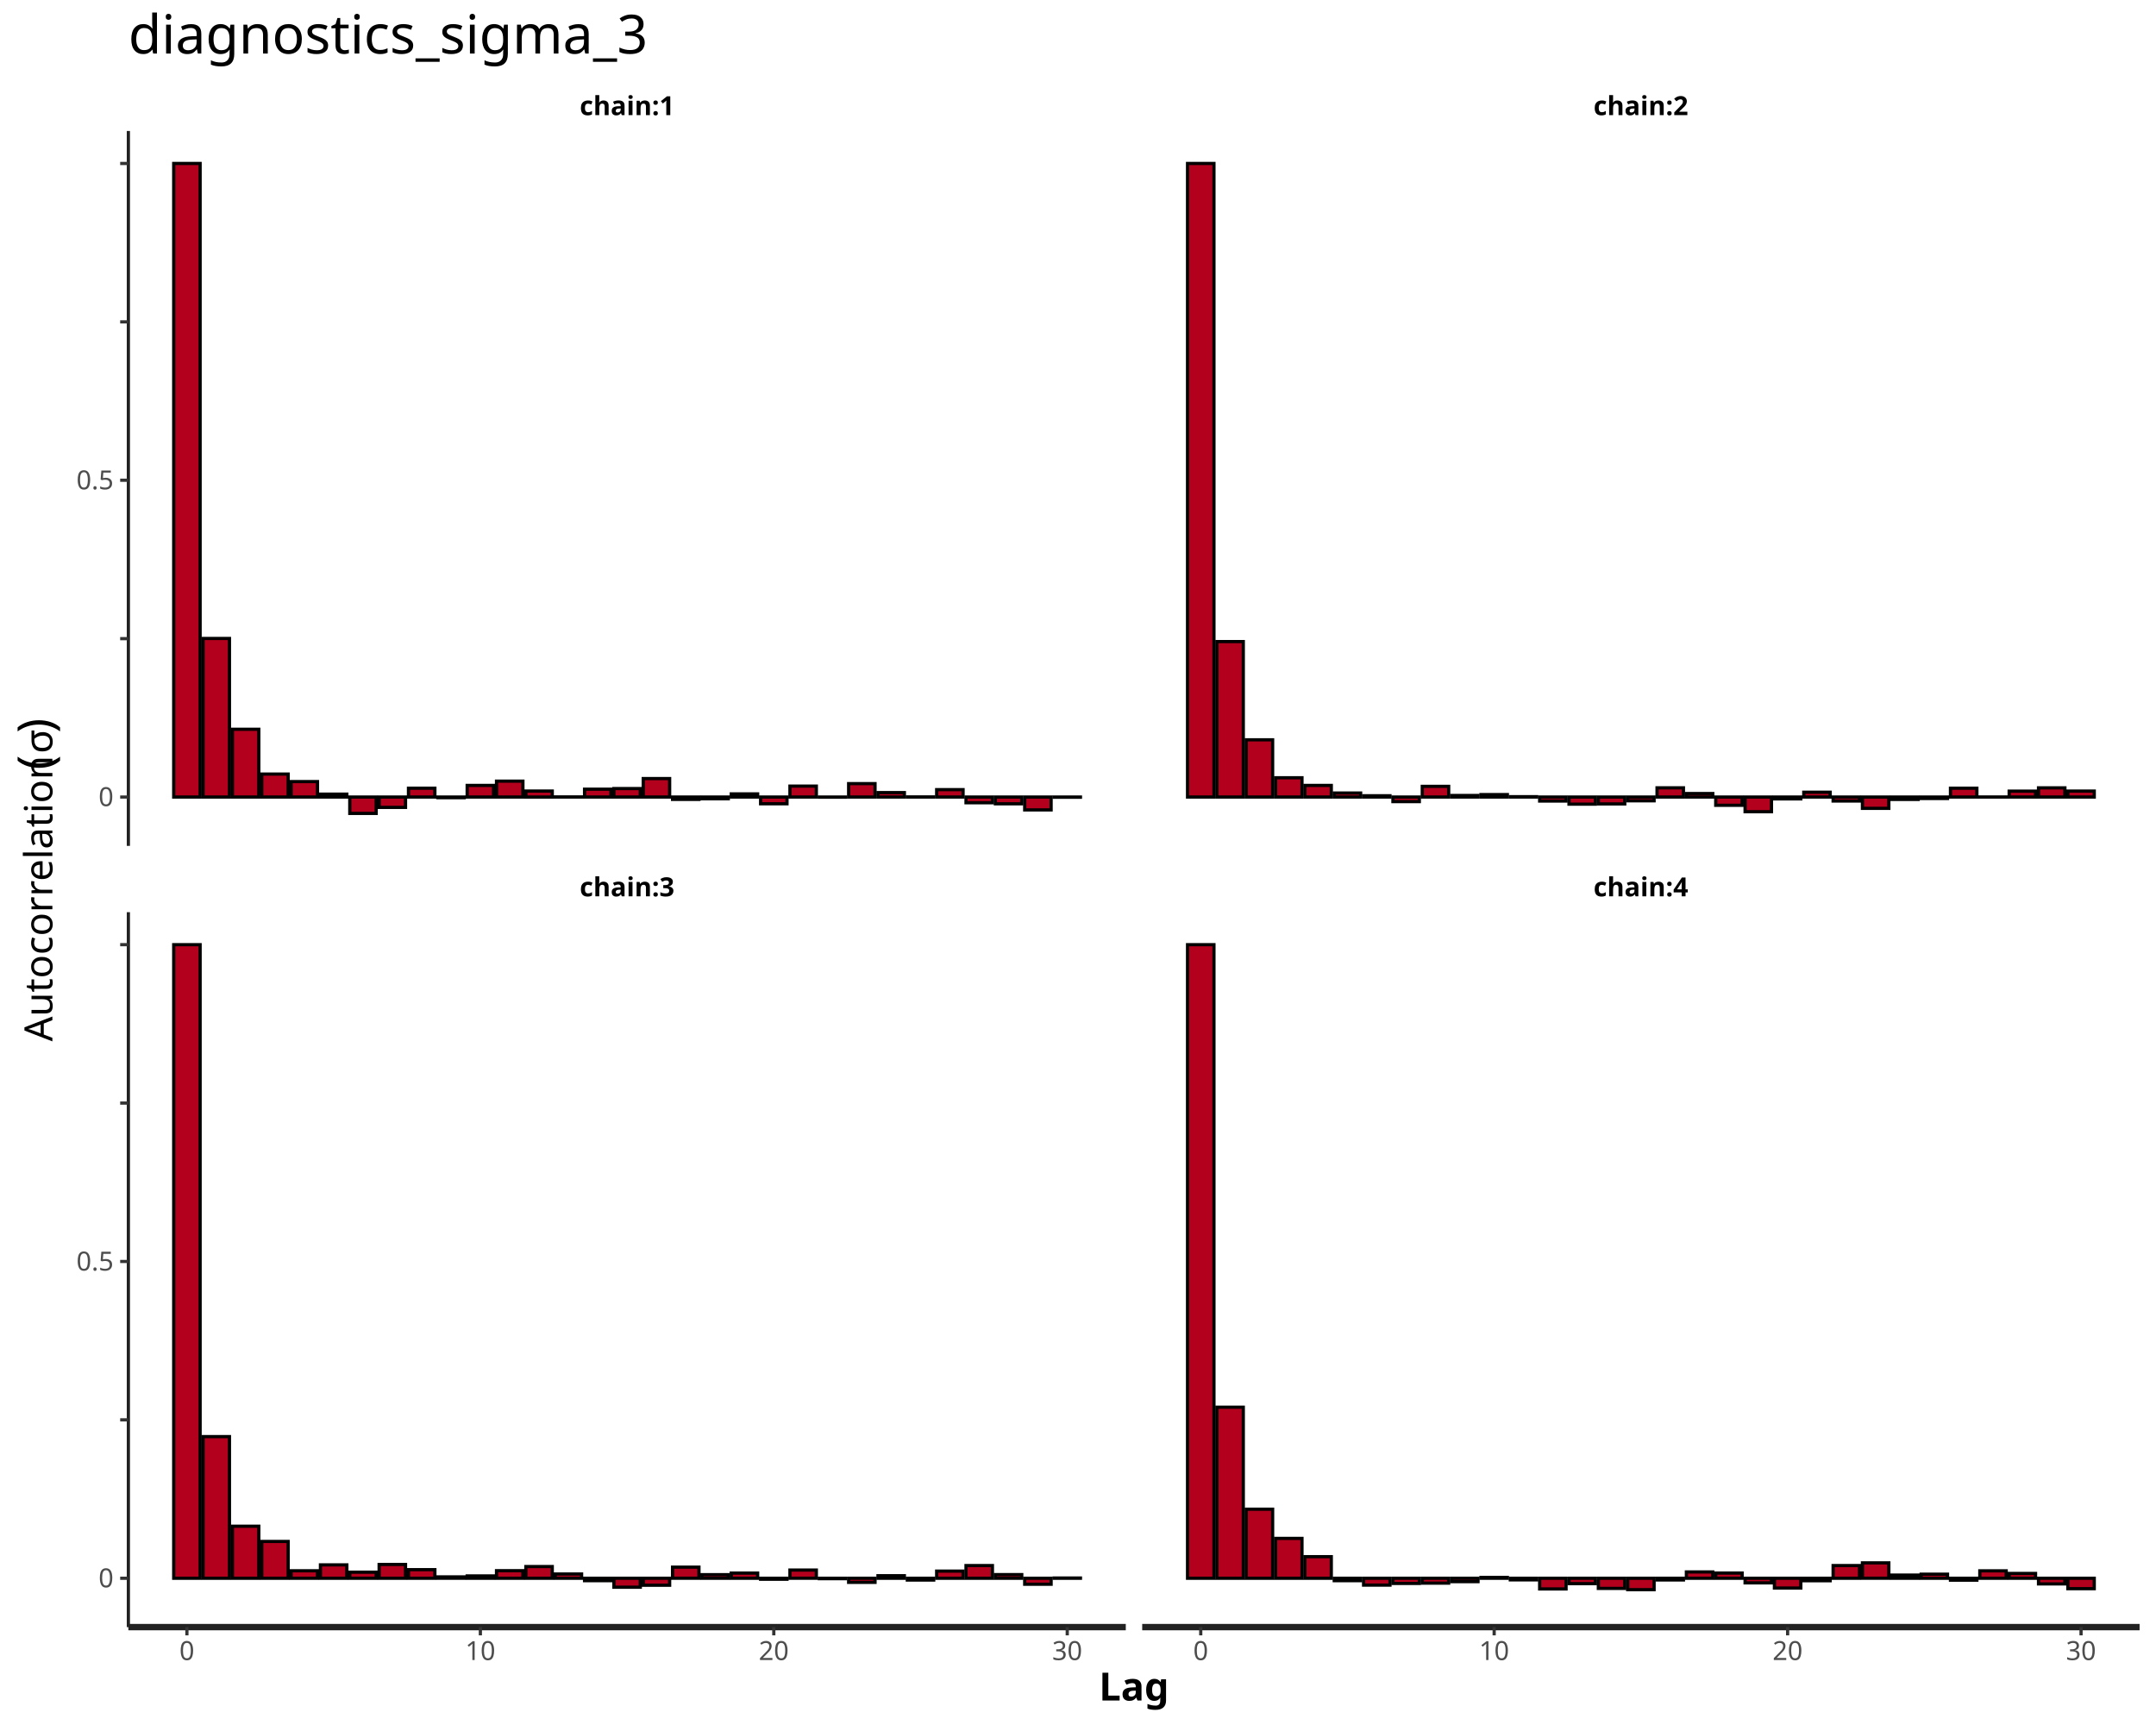
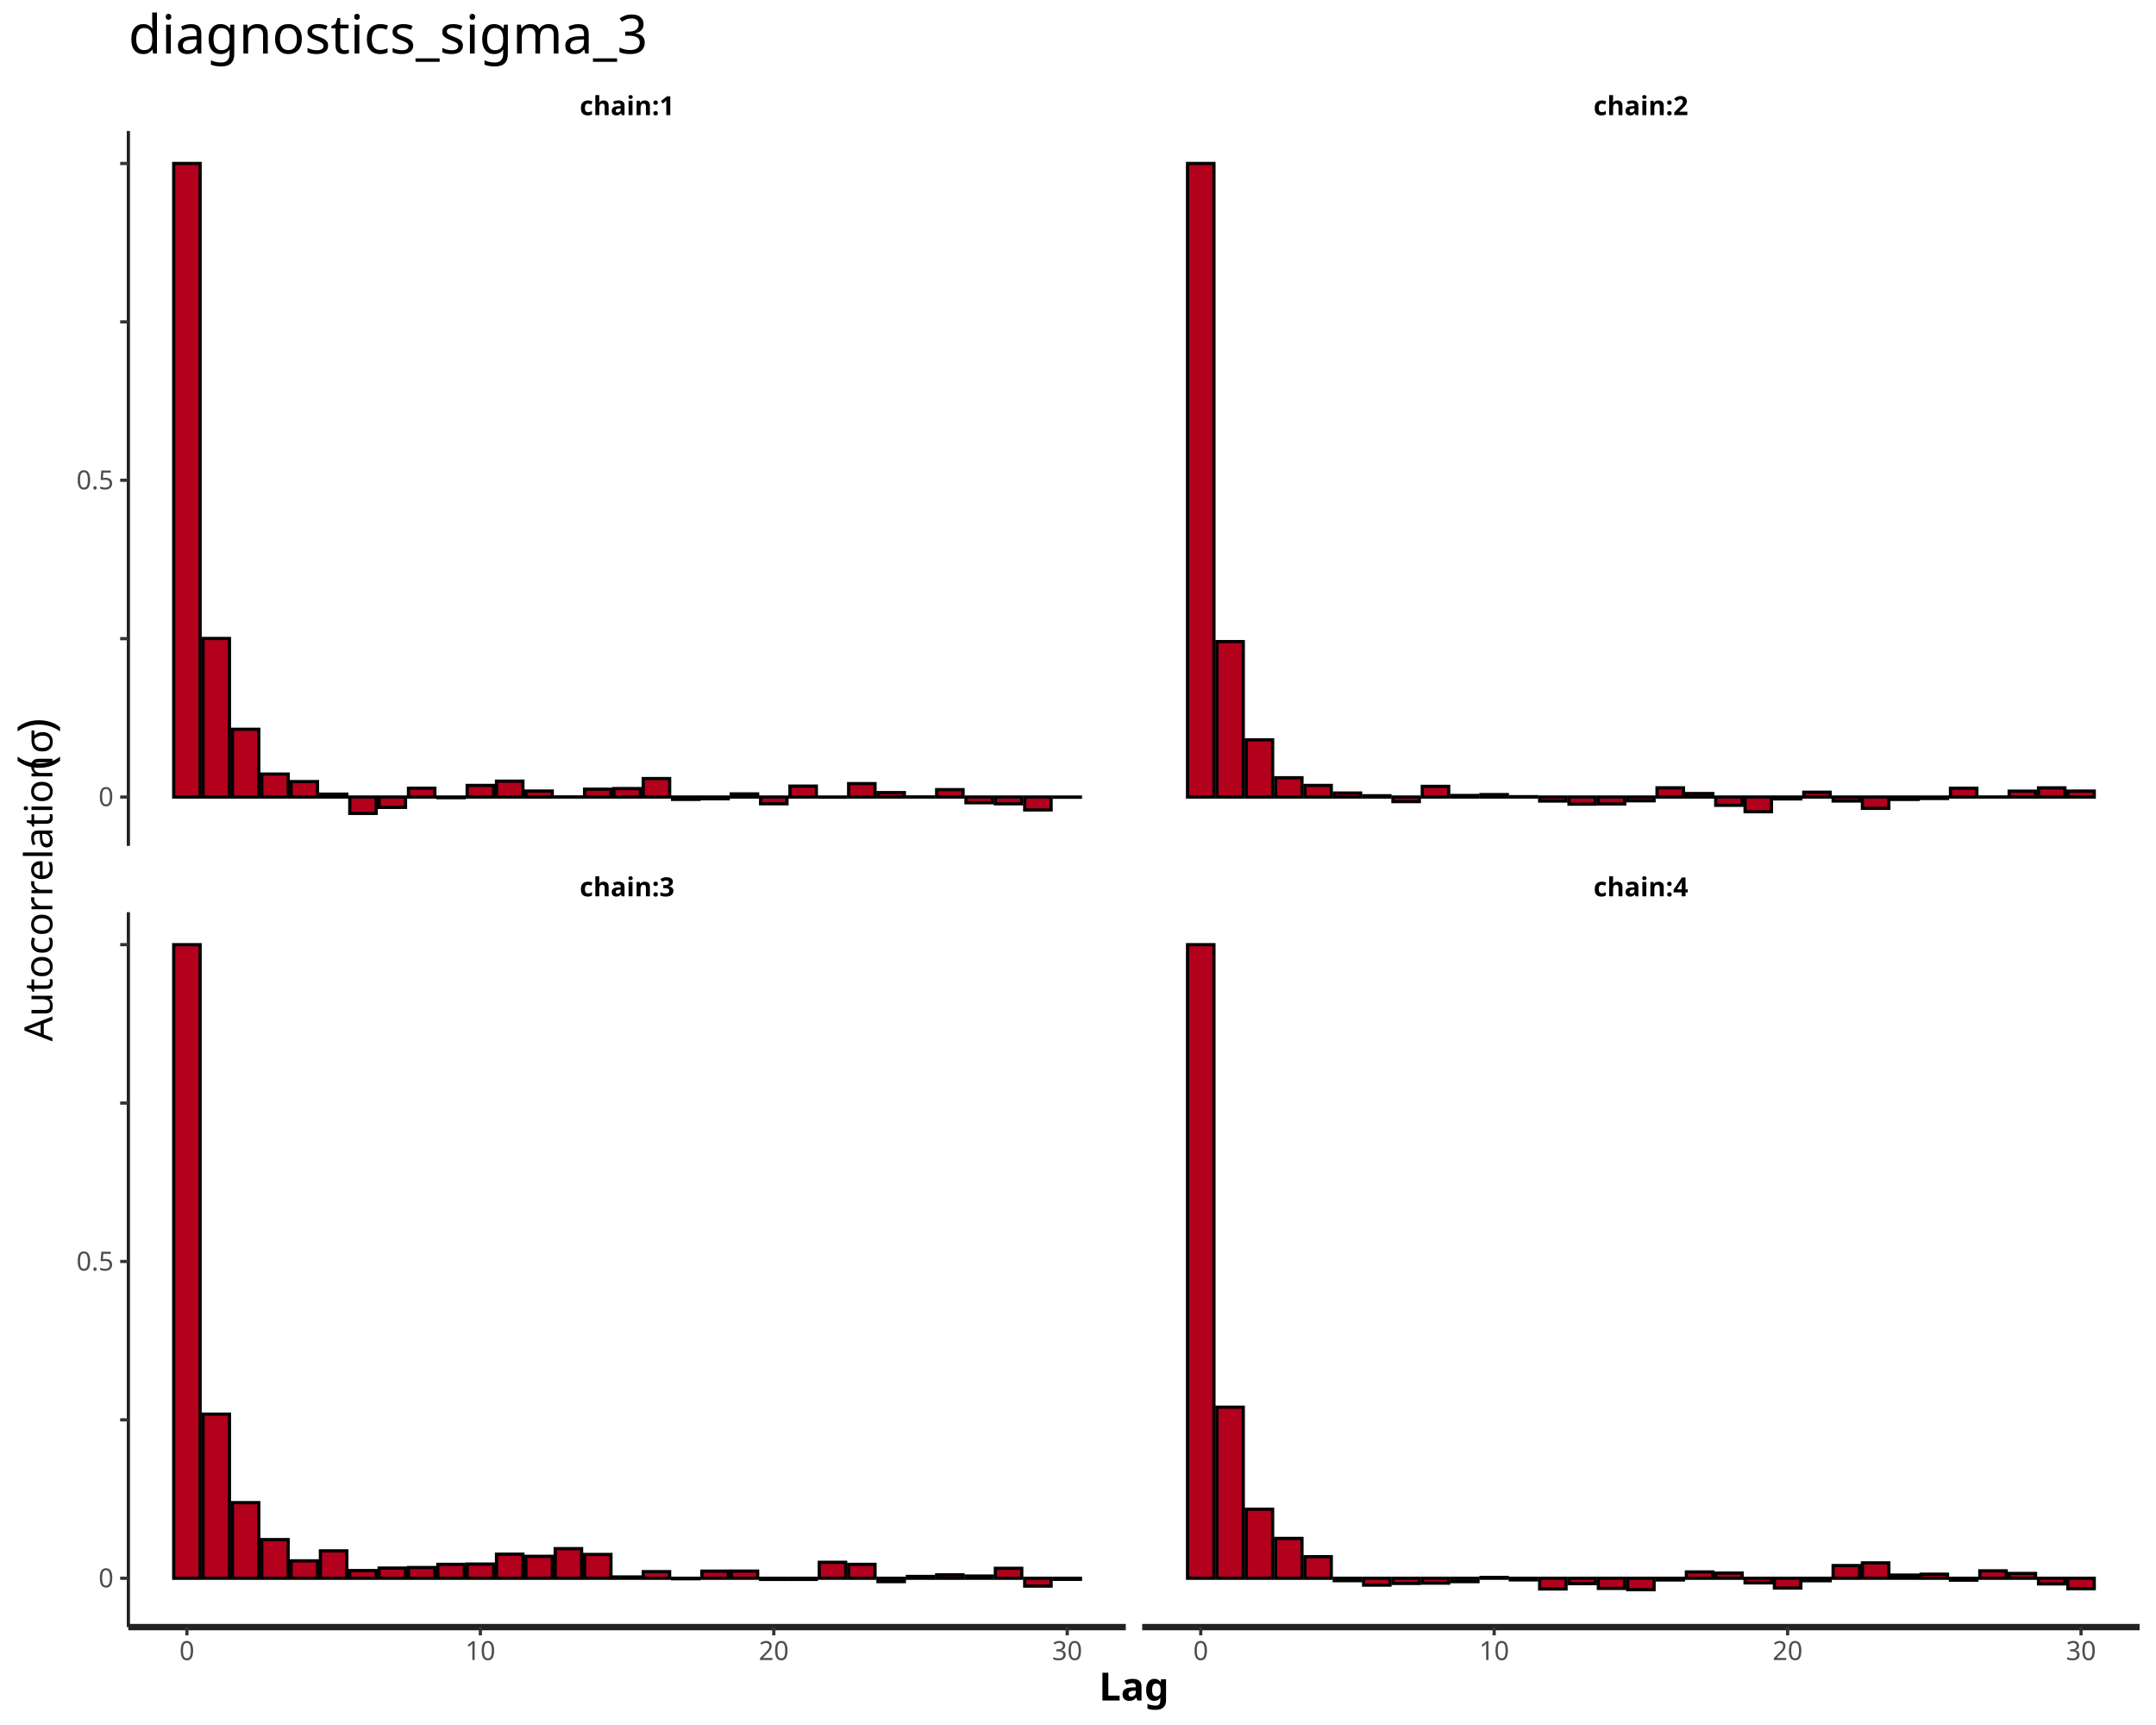
<svg xmlns="http://www.w3.org/2000/svg" class="svglite" data-engine-version="2.0" width="720.00pt" height="576.00pt" viewBox="0 0 720.00 576.00">
  <defs>
    <style type="text/css">
    .svglite line, .svglite polyline, .svglite polygon, .svglite path, .svglite rect, .svglite circle {
      fill: none;
      stroke: #000000;
      stroke-linecap: round;
      stroke-linejoin: round;
      stroke-miterlimit: 10.00;
    }
  </style>
  </defs>
  <rect width="100%" height="100%" style="stroke: none; fill: #FFFFFF;" />
  <defs>
    <clipPath id="cpMC4wMHw3MjAuMDB8MC4wMHw1NzYuMDA=">
      <rect x="0.00" y="0.00" width="720.00" height="576.00" />
    </clipPath>
  </defs>
  <g clip-path="url(#cpMC4wMHw3MjAuMDB8MC4wMHw1NzYuMDA=)">
    <rect x="0.00" y="0.00" width="720.00" height="576.00" style="stroke-width: 1.07; stroke: #FFFFFF; fill: #FFFFFF;" />
  </g>
  <defs>
    <clipPath id="cpNDIuODd8Mzc1Ljk2fDQzLjczfDI4Mi40Ng==">
      <rect x="42.87" y="43.73" width="333.08" height="238.73" />
    </clipPath>
  </defs>
  <g clip-path="url(#cpNDIuODd8Mzc1Ljk2fDQzLjczfDI4Mi40Ng==)">
    <rect x="42.87" y="43.73" width="333.08" height="238.73" style="stroke-width: 1.07; stroke: none; fill: #FFFFFF;" />
    <rect x="58.01" y="54.58" width="8.82" height="211.56" style="stroke-width: 1.07; stroke-linecap: butt; stroke-linejoin: miter; fill: #B2001D;" />
    <rect x="67.81" y="213.19" width="8.82" height="52.95" style="stroke-width: 1.07; stroke-linecap: butt; stroke-linejoin: miter; fill: #B2001D;" />
    <rect x="77.61" y="243.51" width="8.82" height="22.63" style="stroke-width: 1.07; stroke-linecap: butt; stroke-linejoin: miter; fill: #B2001D;" />
    <rect x="87.41" y="258.47" width="8.82" height="7.67" style="stroke-width: 1.07; stroke-linecap: butt; stroke-linejoin: miter; fill: #B2001D;" />
    <rect x="97.21" y="260.98" width="8.82" height="5.16" style="stroke-width: 1.07; stroke-linecap: butt; stroke-linejoin: miter; fill: #B2001D;" />
    <rect x="107.01" y="265.17" width="8.82" height="0.97" style="stroke-width: 1.07; stroke-linecap: butt; stroke-linejoin: miter; fill: #B2001D;" />
    <rect x="116.81" y="266.14" width="8.82" height="5.47" style="stroke-width: 1.07; stroke-linecap: butt; stroke-linejoin: miter; fill: #B2001D;" />
    <rect x="126.61" y="266.14" width="8.82" height="3.46" style="stroke-width: 1.07; stroke-linecap: butt; stroke-linejoin: miter; fill: #B2001D;" />
    <rect x="136.41" y="263.19" width="8.82" height="2.95" style="stroke-width: 1.07; stroke-linecap: butt; stroke-linejoin: miter; fill: #B2001D;" />
    <rect x="146.21" y="266.14" width="8.82" height="0.22" style="stroke-width: 1.07; stroke-linecap: butt; stroke-linejoin: miter; fill: #B2001D;" />
    <rect x="156.01" y="262.26" width="8.82" height="3.88" style="stroke-width: 1.07; stroke-linecap: butt; stroke-linejoin: miter; fill: #B2001D;" />
    <rect x="165.81" y="260.83" width="8.82" height="5.31" style="stroke-width: 1.07; stroke-linecap: butt; stroke-linejoin: miter; fill: #B2001D;" />
    <rect x="175.61" y="264.14" width="8.82" height="2.01" style="stroke-width: 1.07; stroke-linecap: butt; stroke-linejoin: miter; fill: #B2001D;" />
    <rect x="185.41" y="266.10" width="8.82" height="0.041" style="stroke-width: 1.07; stroke-linecap: butt; stroke-linejoin: miter; fill: #B2001D;" />
    <rect x="195.21" y="263.52" width="8.82" height="2.62" style="stroke-width: 1.07; stroke-linecap: butt; stroke-linejoin: miter; fill: #B2001D;" />
    <rect x="205.01" y="263.31" width="8.82" height="2.83" style="stroke-width: 1.07; stroke-linecap: butt; stroke-linejoin: miter; fill: #B2001D;" />
    <rect x="214.81" y="259.97" width="8.82" height="6.17" style="stroke-width: 1.07; stroke-linecap: butt; stroke-linejoin: miter; fill: #B2001D;" />
    <rect x="224.60" y="266.14" width="8.82" height="0.79" style="stroke-width: 1.07; stroke-linecap: butt; stroke-linejoin: miter; fill: #B2001D;" />
    <rect x="234.40" y="266.14" width="8.82" height="0.58" style="stroke-width: 1.07; stroke-linecap: butt; stroke-linejoin: miter; fill: #B2001D;" />
    <rect x="244.20" y="265.09" width="8.82" height="1.05" style="stroke-width: 1.07; stroke-linecap: butt; stroke-linejoin: miter; fill: #B2001D;" />
    <rect x="254.00" y="266.14" width="8.82" height="2.25" style="stroke-width: 1.07; stroke-linecap: butt; stroke-linejoin: miter; fill: #B2001D;" />
    <rect x="263.80" y="262.49" width="8.82" height="3.65" style="stroke-width: 1.07; stroke-linecap: butt; stroke-linejoin: miter; fill: #B2001D;" />
    <rect x="273.60" y="266.14" width="8.82" height="0.045" style="stroke-width: 1.07; stroke-linecap: butt; stroke-linejoin: miter; fill: #B2001D;" />
    <rect x="283.40" y="261.66" width="8.82" height="4.48" style="stroke-width: 1.07; stroke-linecap: butt; stroke-linejoin: miter; fill: #B2001D;" />
    <rect x="293.20" y="264.66" width="8.82" height="1.48" style="stroke-width: 1.07; stroke-linecap: butt; stroke-linejoin: miter; fill: #B2001D;" />
    <rect x="303.00" y="266.10" width="8.82" height="0.044" style="stroke-width: 1.07; stroke-linecap: butt; stroke-linejoin: miter; fill: #B2001D;" />
    <rect x="312.80" y="263.67" width="8.82" height="2.47" style="stroke-width: 1.07; stroke-linecap: butt; stroke-linejoin: miter; fill: #B2001D;" />
    <rect x="322.60" y="266.14" width="8.82" height="1.91" style="stroke-width: 1.07; stroke-linecap: butt; stroke-linejoin: miter; fill: #B2001D;" />
    <rect x="332.40" y="266.14" width="8.82" height="2.26" style="stroke-width: 1.07; stroke-linecap: butt; stroke-linejoin: miter; fill: #B2001D;" />
    <rect x="342.20" y="266.14" width="8.82" height="4.30" style="stroke-width: 1.07; stroke-linecap: butt; stroke-linejoin: miter; fill: #B2001D;" />
    <rect x="352.00" y="266.14" width="8.82" height="0.065" style="stroke-width: 1.07; stroke-linecap: butt; stroke-linejoin: miter; fill: #B2001D;" />
  </g>
  <g clip-path="url(#cpMC4wMHw3MjAuMDB8MC4wMHw1NzYuMDA=)">
</g>
  <defs>
    <clipPath id="cpNDIuODd8Mzc1Ljk2fDMwNC41OXw1NDMuMzI=">
      <rect x="42.87" y="304.59" width="333.08" height="238.73" />
    </clipPath>
  </defs>
  <g clip-path="url(#cpNDIuODd8Mzc1Ljk2fDMwNC41OXw1NDMuMzI=)">
    <rect x="42.87" y="304.59" width="333.08" height="238.73" style="stroke-width: 1.07; stroke: none; fill: #FFFFFF;" />
    <rect x="58.01" y="315.44" width="8.82" height="211.56" style="stroke-width: 1.07; stroke-linecap: butt; stroke-linejoin: miter; fill: #B2001D;" />
-     <rect x="67.81" y="479.70" width="8.82" height="47.30" style="stroke-width: 1.07; stroke-linecap: butt; stroke-linejoin: miter; fill: #B2001D;" />
-     <rect x="77.61" y="509.62" width="8.82" height="17.38" style="stroke-width: 1.07; stroke-linecap: butt; stroke-linejoin: miter; fill: #B2001D;" />
-     <rect x="87.41" y="514.71" width="8.82" height="12.29" style="stroke-width: 1.07; stroke-linecap: butt; stroke-linejoin: miter; fill: #B2001D;" />
-     <rect x="97.21" y="524.50" width="8.82" height="2.50" style="stroke-width: 1.07; stroke-linecap: butt; stroke-linejoin: miter; fill: #B2001D;" />
-     <rect x="107.01" y="522.53" width="8.82" height="4.47" style="stroke-width: 1.07; stroke-linecap: butt; stroke-linejoin: miter; fill: #B2001D;" />
-     <rect x="116.81" y="524.97" width="8.82" height="2.03" style="stroke-width: 1.07; stroke-linecap: butt; stroke-linejoin: miter; fill: #B2001D;" />
-     <rect x="126.61" y="522.39" width="8.82" height="4.61" style="stroke-width: 1.07; stroke-linecap: butt; stroke-linejoin: miter; fill: #B2001D;" />
-     <rect x="136.41" y="524.13" width="8.82" height="2.87" style="stroke-width: 1.07; stroke-linecap: butt; stroke-linejoin: miter; fill: #B2001D;" />
-     <rect x="146.21" y="526.54" width="8.82" height="0.45" style="stroke-width: 1.07; stroke-linecap: butt; stroke-linejoin: miter; fill: #B2001D;" />
-     <rect x="156.01" y="526.22" width="8.82" height="0.78" style="stroke-width: 1.07; stroke-linecap: butt; stroke-linejoin: miter; fill: #B2001D;" />
-     <rect x="165.81" y="524.47" width="8.82" height="2.53" style="stroke-width: 1.07; stroke-linecap: butt; stroke-linejoin: miter; fill: #B2001D;" />
-     <rect x="175.61" y="523.09" width="8.82" height="3.91" style="stroke-width: 1.07; stroke-linecap: butt; stroke-linejoin: miter; fill: #B2001D;" />
-     <rect x="185.41" y="525.58" width="8.82" height="1.42" style="stroke-width: 1.07; stroke-linecap: butt; stroke-linejoin: miter; fill: #B2001D;" />
-     <rect x="195.21" y="527.00" width="8.82" height="0.81" style="stroke-width: 1.07; stroke-linecap: butt; stroke-linejoin: miter; fill: #B2001D;" />
-     <rect x="205.01" y="527.00" width="8.82" height="2.99" style="stroke-width: 1.07; stroke-linecap: butt; stroke-linejoin: miter; fill: #B2001D;" />
-     <rect x="214.81" y="527.00" width="8.82" height="2.33" style="stroke-width: 1.07; stroke-linecap: butt; stroke-linejoin: miter; fill: #B2001D;" />
-     <rect x="224.60" y="523.29" width="8.82" height="3.70" style="stroke-width: 1.07; stroke-linecap: butt; stroke-linejoin: miter; fill: #B2001D;" />
-     <rect x="234.40" y="525.80" width="8.82" height="1.20" style="stroke-width: 1.07; stroke-linecap: butt; stroke-linejoin: miter; fill: #B2001D;" />
-     <rect x="244.20" y="525.27" width="8.82" height="1.73" style="stroke-width: 1.07; stroke-linecap: butt; stroke-linejoin: miter; fill: #B2001D;" />
-     <rect x="254.00" y="527.00" width="8.82" height="0.33" style="stroke-width: 1.07; stroke-linecap: butt; stroke-linejoin: miter; fill: #B2001D;" />
-     <rect x="263.80" y="524.26" width="8.82" height="2.73" style="stroke-width: 1.07; stroke-linecap: butt; stroke-linejoin: miter; fill: #B2001D;" />
-     <rect x="273.60" y="527.00" width="8.82" height="0.14" style="stroke-width: 1.07; stroke-linecap: butt; stroke-linejoin: miter; fill: #B2001D;" />
-     <rect x="283.40" y="527.00" width="8.82" height="1.37" style="stroke-width: 1.07; stroke-linecap: butt; stroke-linejoin: miter; fill: #B2001D;" />
-     <rect x="293.20" y="526.15" width="8.82" height="0.85" style="stroke-width: 1.07; stroke-linecap: butt; stroke-linejoin: miter; fill: #B2001D;" />
-     <rect x="303.00" y="527.00" width="8.82" height="0.60" style="stroke-width: 1.07; stroke-linecap: butt; stroke-linejoin: miter; fill: #B2001D;" />
-     <rect x="312.80" y="524.61" width="8.82" height="2.39" style="stroke-width: 1.07; stroke-linecap: butt; stroke-linejoin: miter; fill: #B2001D;" />
-     <rect x="322.60" y="522.76" width="8.82" height="4.24" style="stroke-width: 1.07; stroke-linecap: butt; stroke-linejoin: miter; fill: #B2001D;" />
-     <rect x="332.40" y="525.78" width="8.82" height="1.22" style="stroke-width: 1.07; stroke-linecap: butt; stroke-linejoin: miter; fill: #B2001D;" />
-     <rect x="342.20" y="527.00" width="8.82" height="2.00" style="stroke-width: 1.07; stroke-linecap: butt; stroke-linejoin: miter; fill: #B2001D;" />
-     <rect x="352.00" y="526.92" width="8.82" height="0.082" style="stroke-width: 1.07; stroke-linecap: butt; stroke-linejoin: miter; fill: #B2001D;" />
+     <rect x="67.81" y="472.20" width="8.82" height="54.79" style="stroke-width: 1.07; stroke-linecap: butt; stroke-linejoin: miter; fill: #B2001D;" />
+     <rect x="77.61" y="501.75" width="8.82" height="25.25" style="stroke-width: 1.07; stroke-linecap: butt; stroke-linejoin: miter; fill: #B2001D;" />
+     <rect x="87.41" y="514.09" width="8.82" height="12.91" style="stroke-width: 1.07; stroke-linecap: butt; stroke-linejoin: miter; fill: #B2001D;" />
+     <rect x="97.21" y="521.18" width="8.82" height="5.82" style="stroke-width: 1.07; stroke-linecap: butt; stroke-linejoin: miter; fill: #B2001D;" />
+     <rect x="107.01" y="517.85" width="8.82" height="9.15" style="stroke-width: 1.07; stroke-linecap: butt; stroke-linejoin: miter; fill: #B2001D;" />
+     <rect x="116.81" y="524.43" width="8.82" height="2.57" style="stroke-width: 1.07; stroke-linecap: butt; stroke-linejoin: miter; fill: #B2001D;" />
+     <rect x="126.61" y="523.60" width="8.82" height="3.40" style="stroke-width: 1.07; stroke-linecap: butt; stroke-linejoin: miter; fill: #B2001D;" />
+     <rect x="136.41" y="523.42" width="8.82" height="3.58" style="stroke-width: 1.07; stroke-linecap: butt; stroke-linejoin: miter; fill: #B2001D;" />
+     <rect x="146.21" y="522.35" width="8.82" height="4.65" style="stroke-width: 1.07; stroke-linecap: butt; stroke-linejoin: miter; fill: #B2001D;" />
+     <rect x="156.01" y="522.26" width="8.82" height="4.74" style="stroke-width: 1.07; stroke-linecap: butt; stroke-linejoin: miter; fill: #B2001D;" />
+     <rect x="165.81" y="518.95" width="8.82" height="8.05" style="stroke-width: 1.07; stroke-linecap: butt; stroke-linejoin: miter; fill: #B2001D;" />
+     <rect x="175.61" y="519.67" width="8.82" height="7.33" style="stroke-width: 1.07; stroke-linecap: butt; stroke-linejoin: miter; fill: #B2001D;" />
+     <rect x="185.41" y="517.11" width="8.82" height="9.89" style="stroke-width: 1.07; stroke-linecap: butt; stroke-linejoin: miter; fill: #B2001D;" />
+     <rect x="195.21" y="519.05" width="8.82" height="7.94" style="stroke-width: 1.07; stroke-linecap: butt; stroke-linejoin: miter; fill: #B2001D;" />
+     <rect x="205.01" y="526.56" width="8.82" height="0.44" style="stroke-width: 1.07; stroke-linecap: butt; stroke-linejoin: miter; fill: #B2001D;" />
+     <rect x="214.81" y="524.79" width="8.82" height="2.21" style="stroke-width: 1.07; stroke-linecap: butt; stroke-linejoin: miter; fill: #B2001D;" />
+     <rect x="224.60" y="527.00" width="8.82" height="0.17" style="stroke-width: 1.07; stroke-linecap: butt; stroke-linejoin: miter; fill: #B2001D;" />
+     <rect x="234.40" y="524.62" width="8.82" height="2.38" style="stroke-width: 1.07; stroke-linecap: butt; stroke-linejoin: miter; fill: #B2001D;" />
+     <rect x="244.20" y="524.60" width="8.82" height="2.40" style="stroke-width: 1.07; stroke-linecap: butt; stroke-linejoin: miter; fill: #B2001D;" />
+     <rect x="254.00" y="527.00" width="8.82" height="0.39" style="stroke-width: 1.07; stroke-linecap: butt; stroke-linejoin: miter; fill: #B2001D;" />
+     <rect x="263.80" y="527.00" width="8.82" height="0.39" style="stroke-width: 1.07; stroke-linecap: butt; stroke-linejoin: miter; fill: #B2001D;" />
+     <rect x="273.60" y="521.67" width="8.82" height="5.32" style="stroke-width: 1.07; stroke-linecap: butt; stroke-linejoin: miter; fill: #B2001D;" />
+     <rect x="283.40" y="522.35" width="8.82" height="4.65" style="stroke-width: 1.07; stroke-linecap: butt; stroke-linejoin: miter; fill: #B2001D;" />
+     <rect x="293.20" y="527.00" width="8.82" height="1.13" style="stroke-width: 1.07; stroke-linecap: butt; stroke-linejoin: miter; fill: #B2001D;" />
+     <rect x="303.00" y="526.39" width="8.82" height="0.61" style="stroke-width: 1.07; stroke-linecap: butt; stroke-linejoin: miter; fill: #B2001D;" />
+     <rect x="312.80" y="525.86" width="8.82" height="1.14" style="stroke-width: 1.07; stroke-linecap: butt; stroke-linejoin: miter; fill: #B2001D;" />
+     <rect x="322.60" y="526.26" width="8.82" height="0.74" style="stroke-width: 1.07; stroke-linecap: butt; stroke-linejoin: miter; fill: #B2001D;" />
+     <rect x="332.40" y="523.68" width="8.82" height="3.32" style="stroke-width: 1.07; stroke-linecap: butt; stroke-linejoin: miter; fill: #B2001D;" />
+     <rect x="342.20" y="527.00" width="8.82" height="2.62" style="stroke-width: 1.07; stroke-linecap: butt; stroke-linejoin: miter; fill: #B2001D;" />
+     <rect x="352.00" y="527.00" width="8.82" height="0.36" style="stroke-width: 1.07; stroke-linecap: butt; stroke-linejoin: miter; fill: #B2001D;" />
  </g>
  <g clip-path="url(#cpMC4wMHw3MjAuMDB8MC4wMHw1NzYuMDA=)">
</g>
  <defs>
    <clipPath id="cpMzgxLjQ0fDcxNC41Mnw0My43M3wyODIuNDY=">
      <rect x="381.44" y="43.73" width="333.08" height="238.73" />
    </clipPath>
  </defs>
  <g clip-path="url(#cpMzgxLjQ0fDcxNC41Mnw0My43M3wyODIuNDY=)">
    <rect x="381.44" y="43.73" width="333.08" height="238.73" style="stroke-width: 1.07; stroke: none; fill: #FFFFFF;" />
    <rect x="396.58" y="54.58" width="8.82" height="211.56" style="stroke-width: 1.07; stroke-linecap: butt; stroke-linejoin: miter; fill: #B2001D;" />
    <rect x="406.38" y="214.23" width="8.82" height="51.91" style="stroke-width: 1.07; stroke-linecap: butt; stroke-linejoin: miter; fill: #B2001D;" />
    <rect x="416.18" y="247.03" width="8.82" height="19.11" style="stroke-width: 1.07; stroke-linecap: butt; stroke-linejoin: miter; fill: #B2001D;" />
    <rect x="425.98" y="259.70" width="8.82" height="6.44" style="stroke-width: 1.07; stroke-linecap: butt; stroke-linejoin: miter; fill: #B2001D;" />
    <rect x="435.77" y="262.26" width="8.82" height="3.88" style="stroke-width: 1.07; stroke-linecap: butt; stroke-linejoin: miter; fill: #B2001D;" />
    <rect x="445.57" y="264.80" width="8.82" height="1.34" style="stroke-width: 1.07; stroke-linecap: butt; stroke-linejoin: miter; fill: #B2001D;" />
    <rect x="455.37" y="265.71" width="8.82" height="0.43" style="stroke-width: 1.07; stroke-linecap: butt; stroke-linejoin: miter; fill: #B2001D;" />
    <rect x="465.17" y="266.14" width="8.82" height="1.53" style="stroke-width: 1.07; stroke-linecap: butt; stroke-linejoin: miter; fill: #B2001D;" />
    <rect x="474.97" y="262.57" width="8.82" height="3.57" style="stroke-width: 1.07; stroke-linecap: butt; stroke-linejoin: miter; fill: #B2001D;" />
    <rect x="484.77" y="265.62" width="8.82" height="0.52" style="stroke-width: 1.07; stroke-linecap: butt; stroke-linejoin: miter; fill: #B2001D;" />
    <rect x="494.57" y="265.32" width="8.82" height="0.82" style="stroke-width: 1.07; stroke-linecap: butt; stroke-linejoin: miter; fill: #B2001D;" />
    <rect x="504.37" y="266.02" width="8.82" height="0.12" style="stroke-width: 1.07; stroke-linecap: butt; stroke-linejoin: miter; fill: #B2001D;" />
    <rect x="514.17" y="266.14" width="8.82" height="1.34" style="stroke-width: 1.07; stroke-linecap: butt; stroke-linejoin: miter; fill: #B2001D;" />
    <rect x="523.97" y="266.14" width="8.82" height="2.38" style="stroke-width: 1.07; stroke-linecap: butt; stroke-linejoin: miter; fill: #B2001D;" />
    <rect x="533.77" y="266.14" width="8.82" height="2.30" style="stroke-width: 1.07; stroke-linecap: butt; stroke-linejoin: miter; fill: #B2001D;" />
    <rect x="543.57" y="266.14" width="8.82" height="1.26" style="stroke-width: 1.07; stroke-linecap: butt; stroke-linejoin: miter; fill: #B2001D;" />
    <rect x="553.37" y="263.06" width="8.82" height="3.08" style="stroke-width: 1.07; stroke-linecap: butt; stroke-linejoin: miter; fill: #B2001D;" />
    <rect x="563.17" y="264.97" width="8.82" height="1.17" style="stroke-width: 1.07; stroke-linecap: butt; stroke-linejoin: miter; fill: #B2001D;" />
    <rect x="572.97" y="266.14" width="8.82" height="2.76" style="stroke-width: 1.07; stroke-linecap: butt; stroke-linejoin: miter; fill: #B2001D;" />
    <rect x="582.77" y="266.14" width="8.82" height="4.90" style="stroke-width: 1.07; stroke-linecap: butt; stroke-linejoin: miter; fill: #B2001D;" />
    <rect x="592.57" y="266.14" width="8.82" height="0.62" style="stroke-width: 1.07; stroke-linecap: butt; stroke-linejoin: miter; fill: #B2001D;" />
    <rect x="602.37" y="264.53" width="8.82" height="1.61" style="stroke-width: 1.07; stroke-linecap: butt; stroke-linejoin: miter; fill: #B2001D;" />
    <rect x="612.17" y="266.14" width="8.82" height="1.33" style="stroke-width: 1.07; stroke-linecap: butt; stroke-linejoin: miter; fill: #B2001D;" />
    <rect x="621.96" y="266.14" width="8.82" height="3.78" style="stroke-width: 1.07; stroke-linecap: butt; stroke-linejoin: miter; fill: #B2001D;" />
    <rect x="631.76" y="266.14" width="8.82" height="0.80" style="stroke-width: 1.07; stroke-linecap: butt; stroke-linejoin: miter; fill: #B2001D;" />
    <rect x="641.56" y="266.14" width="8.82" height="0.49" style="stroke-width: 1.07; stroke-linecap: butt; stroke-linejoin: miter; fill: #B2001D;" />
    <rect x="651.36" y="263.19" width="8.82" height="2.95" style="stroke-width: 1.07; stroke-linecap: butt; stroke-linejoin: miter; fill: #B2001D;" />
    <rect x="661.16" y="266.12" width="8.82" height="0.024" style="stroke-width: 1.07; stroke-linecap: butt; stroke-linejoin: miter; fill: #B2001D;" />
    <rect x="670.96" y="264.17" width="8.82" height="1.97" style="stroke-width: 1.07; stroke-linecap: butt; stroke-linejoin: miter; fill: #B2001D;" />
    <rect x="680.76" y="263.07" width="8.82" height="3.07" style="stroke-width: 1.07; stroke-linecap: butt; stroke-linejoin: miter; fill: #B2001D;" />
    <rect x="690.56" y="264.15" width="8.82" height="1.99" style="stroke-width: 1.07; stroke-linecap: butt; stroke-linejoin: miter; fill: #B2001D;" />
  </g>
  <g clip-path="url(#cpMC4wMHw3MjAuMDB8MC4wMHw1NzYuMDA=)">
</g>
  <defs>
    <clipPath id="cpMzgxLjQ0fDcxNC41MnwzMDQuNTl8NTQzLjMy">
      <rect x="381.44" y="304.59" width="333.08" height="238.73" />
    </clipPath>
  </defs>
  <g clip-path="url(#cpMzgxLjQ0fDcxNC41MnwzMDQuNTl8NTQzLjMy)">
    <rect x="381.44" y="304.59" width="333.08" height="238.73" style="stroke-width: 1.07; stroke: none; fill: #FFFFFF;" />
    <rect x="396.58" y="315.44" width="8.82" height="211.56" style="stroke-width: 1.07; stroke-linecap: butt; stroke-linejoin: miter; fill: #B2001D;" />
    <rect x="406.38" y="469.88" width="8.82" height="57.12" style="stroke-width: 1.07; stroke-linecap: butt; stroke-linejoin: miter; fill: #B2001D;" />
    <rect x="416.18" y="503.94" width="8.82" height="23.06" style="stroke-width: 1.07; stroke-linecap: butt; stroke-linejoin: miter; fill: #B2001D;" />
    <rect x="425.98" y="513.69" width="8.82" height="13.31" style="stroke-width: 1.07; stroke-linecap: butt; stroke-linejoin: miter; fill: #B2001D;" />
    <rect x="435.77" y="519.79" width="8.82" height="7.21" style="stroke-width: 1.07; stroke-linecap: butt; stroke-linejoin: miter; fill: #B2001D;" />
    <rect x="445.57" y="527.00" width="8.82" height="0.81" style="stroke-width: 1.07; stroke-linecap: butt; stroke-linejoin: miter; fill: #B2001D;" />
    <rect x="455.37" y="527.00" width="8.82" height="2.29" style="stroke-width: 1.07; stroke-linecap: butt; stroke-linejoin: miter; fill: #B2001D;" />
    <rect x="465.17" y="527.00" width="8.82" height="1.73" style="stroke-width: 1.07; stroke-linecap: butt; stroke-linejoin: miter; fill: #B2001D;" />
    <rect x="474.97" y="527.00" width="8.82" height="1.63" style="stroke-width: 1.07; stroke-linecap: butt; stroke-linejoin: miter; fill: #B2001D;" />
    <rect x="484.77" y="527.00" width="8.82" height="1.13" style="stroke-width: 1.07; stroke-linecap: butt; stroke-linejoin: miter; fill: #B2001D;" />
    <rect x="494.57" y="526.72" width="8.82" height="0.28" style="stroke-width: 1.07; stroke-linecap: butt; stroke-linejoin: miter; fill: #B2001D;" />
    <rect x="504.37" y="527.00" width="8.82" height="0.54" style="stroke-width: 1.07; stroke-linecap: butt; stroke-linejoin: miter; fill: #B2001D;" />
    <rect x="514.17" y="527.00" width="8.82" height="3.57" style="stroke-width: 1.07; stroke-linecap: butt; stroke-linejoin: miter; fill: #B2001D;" />
    <rect x="523.97" y="527.00" width="8.82" height="1.80" style="stroke-width: 1.07; stroke-linecap: butt; stroke-linejoin: miter; fill: #B2001D;" />
    <rect x="533.77" y="527.00" width="8.82" height="3.39" style="stroke-width: 1.07; stroke-linecap: butt; stroke-linejoin: miter; fill: #B2001D;" />
    <rect x="543.57" y="527.00" width="8.82" height="3.81" style="stroke-width: 1.07; stroke-linecap: butt; stroke-linejoin: miter; fill: #B2001D;" />
    <rect x="553.37" y="527.00" width="8.82" height="0.57" style="stroke-width: 1.07; stroke-linecap: butt; stroke-linejoin: miter; fill: #B2001D;" />
    <rect x="563.17" y="524.89" width="8.82" height="2.11" style="stroke-width: 1.07; stroke-linecap: butt; stroke-linejoin: miter; fill: #B2001D;" />
    <rect x="572.97" y="525.26" width="8.82" height="1.74" style="stroke-width: 1.07; stroke-linecap: butt; stroke-linejoin: miter; fill: #B2001D;" />
    <rect x="582.77" y="527.00" width="8.82" height="1.54" style="stroke-width: 1.07; stroke-linecap: butt; stroke-linejoin: miter; fill: #B2001D;" />
    <rect x="592.57" y="527.00" width="8.82" height="3.27" style="stroke-width: 1.07; stroke-linecap: butt; stroke-linejoin: miter; fill: #B2001D;" />
    <rect x="602.37" y="527.00" width="8.82" height="0.83" style="stroke-width: 1.07; stroke-linecap: butt; stroke-linejoin: miter; fill: #B2001D;" />
    <rect x="612.17" y="522.76" width="8.82" height="4.24" style="stroke-width: 1.07; stroke-linecap: butt; stroke-linejoin: miter; fill: #B2001D;" />
    <rect x="621.96" y="521.86" width="8.82" height="5.13" style="stroke-width: 1.07; stroke-linecap: butt; stroke-linejoin: miter; fill: #B2001D;" />
    <rect x="631.76" y="525.94" width="8.82" height="1.06" style="stroke-width: 1.07; stroke-linecap: butt; stroke-linejoin: miter; fill: #B2001D;" />
    <rect x="641.56" y="525.64" width="8.82" height="1.36" style="stroke-width: 1.07; stroke-linecap: butt; stroke-linejoin: miter; fill: #B2001D;" />
    <rect x="651.36" y="527.00" width="8.82" height="0.64" style="stroke-width: 1.07; stroke-linecap: butt; stroke-linejoin: miter; fill: #B2001D;" />
    <rect x="661.16" y="524.52" width="8.82" height="2.48" style="stroke-width: 1.07; stroke-linecap: butt; stroke-linejoin: miter; fill: #B2001D;" />
    <rect x="670.96" y="525.39" width="8.82" height="1.61" style="stroke-width: 1.07; stroke-linecap: butt; stroke-linejoin: miter; fill: #B2001D;" />
    <rect x="680.76" y="527.00" width="8.82" height="1.89" style="stroke-width: 1.07; stroke-linecap: butt; stroke-linejoin: miter; fill: #B2001D;" />
    <rect x="690.56" y="527.00" width="8.82" height="3.48" style="stroke-width: 1.07; stroke-linecap: butt; stroke-linejoin: miter; fill: #B2001D;" />
  </g>
  <g clip-path="url(#cpMC4wMHw3MjAuMDB8MC4wMHw1NzYuMDA=)">
</g>
  <defs>
    <clipPath id="cpNDIuODd8Mzc1Ljk2fDI4Ny45NHwzMDQuNTk=">
      <rect x="42.87" y="287.94" width="333.08" height="16.65" />
    </clipPath>
  </defs>
  <g clip-path="url(#cpNDIuODd8Mzc1Ljk2fDI4Ny45NHwzMDQuNTk=)">
    <text x="209.42" y="299.29" text-anchor="middle" style="font-size: 8.80px; font-weight: bold; font-family: sans;" textLength="28.38px" lengthAdjust="spacingAndGlyphs">chain:3</text>
  </g>
  <g clip-path="url(#cpMC4wMHw3MjAuMDB8MC4wMHw1NzYuMDA=)">
</g>
  <defs>
    <clipPath id="cpMzgxLjQ0fDcxNC41MnwyODcuOTR8MzA0LjU5">
      <rect x="381.44" y="287.94" width="333.08" height="16.65" />
    </clipPath>
  </defs>
  <g clip-path="url(#cpMzgxLjQ0fDcxNC41MnwyODcuOTR8MzA0LjU5)">
    <text x="547.98" y="299.29" text-anchor="middle" style="font-size: 8.80px; font-weight: bold; font-family: sans;" textLength="28.38px" lengthAdjust="spacingAndGlyphs">chain:4</text>
  </g>
  <g clip-path="url(#cpMC4wMHw3MjAuMDB8MC4wMHw1NzYuMDA=)">
</g>
  <defs>
    <clipPath id="cpNDIuODd8Mzc1Ljk2fDI3LjA4fDQzLjcz">
      <rect x="42.87" y="27.08" width="333.08" height="16.65" />
    </clipPath>
  </defs>
  <g clip-path="url(#cpNDIuODd8Mzc1Ljk2fDI3LjA4fDQzLjcz)">
    <text x="209.42" y="38.44" text-anchor="middle" style="font-size: 8.80px; font-weight: bold; font-family: sans;" textLength="28.38px" lengthAdjust="spacingAndGlyphs">chain:1</text>
  </g>
  <g clip-path="url(#cpMC4wMHw3MjAuMDB8MC4wMHw1NzYuMDA=)">
</g>
  <defs>
    <clipPath id="cpMzgxLjQ0fDcxNC41MnwyNy4wOHw0My43Mw==">
      <rect x="381.44" y="27.08" width="333.08" height="16.65" />
    </clipPath>
  </defs>
  <g clip-path="url(#cpMzgxLjQ0fDcxNC41MnwyNy4wOHw0My43Mw==)">
    <text x="547.98" y="38.44" text-anchor="middle" style="font-size: 8.80px; font-weight: bold; font-family: sans;" textLength="28.38px" lengthAdjust="spacingAndGlyphs">chain:2</text>
  </g>
  <g clip-path="url(#cpMC4wMHw3MjAuMDB8MC4wMHw1NzYuMDA=)">
    <polyline points="42.87,543.32 375.96,543.32 " style="stroke-width: 2.13; stroke: #222222; stroke-linecap: butt;" />
    <polyline points="62.42,546.06 62.42,543.32 " style="stroke-width: 1.07; stroke: #333333; stroke-linecap: butt;" />
    <polyline points="160.42,546.06 160.42,543.32 " style="stroke-width: 1.07; stroke: #333333; stroke-linecap: butt;" />
    <polyline points="258.41,546.06 258.41,543.32 " style="stroke-width: 1.07; stroke: #333333; stroke-linecap: butt;" />
    <polyline points="356.41,546.06 356.41,543.32 " style="stroke-width: 1.07; stroke: #333333; stroke-linecap: butt;" />
    <text x="62.42" y="554.31" text-anchor="middle" style="font-size: 8.80px; fill: #4D4D4D; font-family: sans;" textLength="4.89px" lengthAdjust="spacingAndGlyphs">0</text>
    <text x="160.42" y="554.31" text-anchor="middle" style="font-size: 8.80px; fill: #4D4D4D; font-family: sans;" textLength="9.79px" lengthAdjust="spacingAndGlyphs">10</text>
    <text x="258.41" y="554.31" text-anchor="middle" style="font-size: 8.80px; fill: #4D4D4D; font-family: sans;" textLength="9.79px" lengthAdjust="spacingAndGlyphs">20</text>
    <text x="356.41" y="554.31" text-anchor="middle" style="font-size: 8.80px; fill: #4D4D4D; font-family: sans;" textLength="9.79px" lengthAdjust="spacingAndGlyphs">30</text>
    <polyline points="381.44,543.32 714.52,543.32 " style="stroke-width: 2.13; stroke: #222222; stroke-linecap: butt;" />
    <polyline points="400.99,546.06 400.99,543.32 " style="stroke-width: 1.07; stroke: #333333; stroke-linecap: butt;" />
    <polyline points="498.98,546.06 498.98,543.32 " style="stroke-width: 1.07; stroke: #333333; stroke-linecap: butt;" />
    <polyline points="596.98,546.06 596.98,543.32 " style="stroke-width: 1.07; stroke: #333333; stroke-linecap: butt;" />
    <polyline points="694.97,546.06 694.97,543.32 " style="stroke-width: 1.07; stroke: #333333; stroke-linecap: butt;" />
    <text x="400.99" y="554.31" text-anchor="middle" style="font-size: 8.80px; fill: #4D4D4D; font-family: sans;" textLength="4.89px" lengthAdjust="spacingAndGlyphs">0</text>
    <text x="498.98" y="554.31" text-anchor="middle" style="font-size: 8.80px; fill: #4D4D4D; font-family: sans;" textLength="9.79px" lengthAdjust="spacingAndGlyphs">10</text>
    <text x="596.98" y="554.31" text-anchor="middle" style="font-size: 8.80px; fill: #4D4D4D; font-family: sans;" textLength="9.79px" lengthAdjust="spacingAndGlyphs">20</text>
    <text x="694.97" y="554.31" text-anchor="middle" style="font-size: 8.80px; fill: #4D4D4D; font-family: sans;" textLength="9.79px" lengthAdjust="spacingAndGlyphs">30</text>
    <polyline points="42.87,282.46 42.87,43.73 " style="stroke-width: 1.07; stroke: #222222; stroke-linecap: butt;" />
    <text x="37.94" y="269.17" text-anchor="end" style="font-size: 8.80px; fill: #4D4D4D; font-family: sans;" textLength="4.89px" lengthAdjust="spacingAndGlyphs">0</text>
    <text x="37.94" y="163.39" text-anchor="end" style="font-size: 8.80px; fill: #4D4D4D; font-family: sans;" textLength="12.23px" lengthAdjust="spacingAndGlyphs">0.5</text>
    <polyline points="40.13,266.14 42.87,266.14 " style="stroke-width: 1.07; stroke: #333333; stroke-linecap: butt;" />
    <polyline points="40.13,213.25 42.87,213.25 " style="stroke-width: 1.07; stroke: #333333; stroke-linecap: butt;" />
    <polyline points="40.13,160.36 42.87,160.36 " style="stroke-width: 1.07; stroke: #333333; stroke-linecap: butt;" />
    <polyline points="40.13,107.47 42.87,107.47 " style="stroke-width: 1.07; stroke: #333333; stroke-linecap: butt;" />
    <polyline points="40.13,54.58 42.87,54.58 " style="stroke-width: 1.07; stroke: #333333; stroke-linecap: butt;" />
    <polyline points="42.87,543.32 42.87,304.59 " style="stroke-width: 1.07; stroke: #222222; stroke-linecap: butt;" />
    <text x="37.94" y="530.03" text-anchor="end" style="font-size: 8.80px; fill: #4D4D4D; font-family: sans;" textLength="4.89px" lengthAdjust="spacingAndGlyphs">0</text>
    <text x="37.94" y="424.25" text-anchor="end" style="font-size: 8.80px; fill: #4D4D4D; font-family: sans;" textLength="12.23px" lengthAdjust="spacingAndGlyphs">0.5</text>
    <polyline points="40.13,527.00 42.87,527.00 " style="stroke-width: 1.07; stroke: #333333; stroke-linecap: butt;" />
    <polyline points="40.13,474.11 42.87,474.11 " style="stroke-width: 1.07; stroke: #333333; stroke-linecap: butt;" />
    <polyline points="40.13,421.22 42.87,421.22 " style="stroke-width: 1.07; stroke: #333333; stroke-linecap: butt;" />
    <polyline points="40.13,368.33 42.87,368.33 " style="stroke-width: 1.07; stroke: #333333; stroke-linecap: butt;" />
    <polyline points="40.13,315.44 42.87,315.44 " style="stroke-width: 1.07; stroke: #333333; stroke-linecap: butt;" />
    <text x="378.70" y="567.82" text-anchor="middle" style="font-size: 13.00px; font-weight: bold; font-family: sans;" textLength="21.69px" lengthAdjust="spacingAndGlyphs">Lag</text>
    <text transform="translate(17.49,347.73) rotate(-90)" style="font-size: 13.00px; font-family: sans;" textLength="87.45px" lengthAdjust="spacingAndGlyphs">Autocorrelation</text>
    <text transform="translate(17.49,260.29) rotate(-90)" style="font-size: 13.00px; font-family: sans;" textLength="3.25px" lengthAdjust="spacingAndGlyphs"> </text>
    <text transform="translate(17.49,257.04) rotate(-90)" style="font-size: 16.25px; font-family: sans;" textLength="5.41px" lengthAdjust="spacingAndGlyphs">(</text>
    <text transform="translate(17.49,251.62) rotate(-90)" style="font-size: 13.00px; font-family: sans;" textLength="6.90px" lengthAdjust="spacingAndGlyphs">σ</text>
    <text transform="translate(17.49,244.72) rotate(-90)" style="font-size: 16.25px; font-family: sans;" textLength="5.40px" lengthAdjust="spacingAndGlyphs">)</text>
    <text x="42.87" y="17.87" style="font-size: 18.00px; font-family: sans;" textLength="168.13px" lengthAdjust="spacingAndGlyphs">diagnostics_sigma_3</text>
  </g>
</svg>
